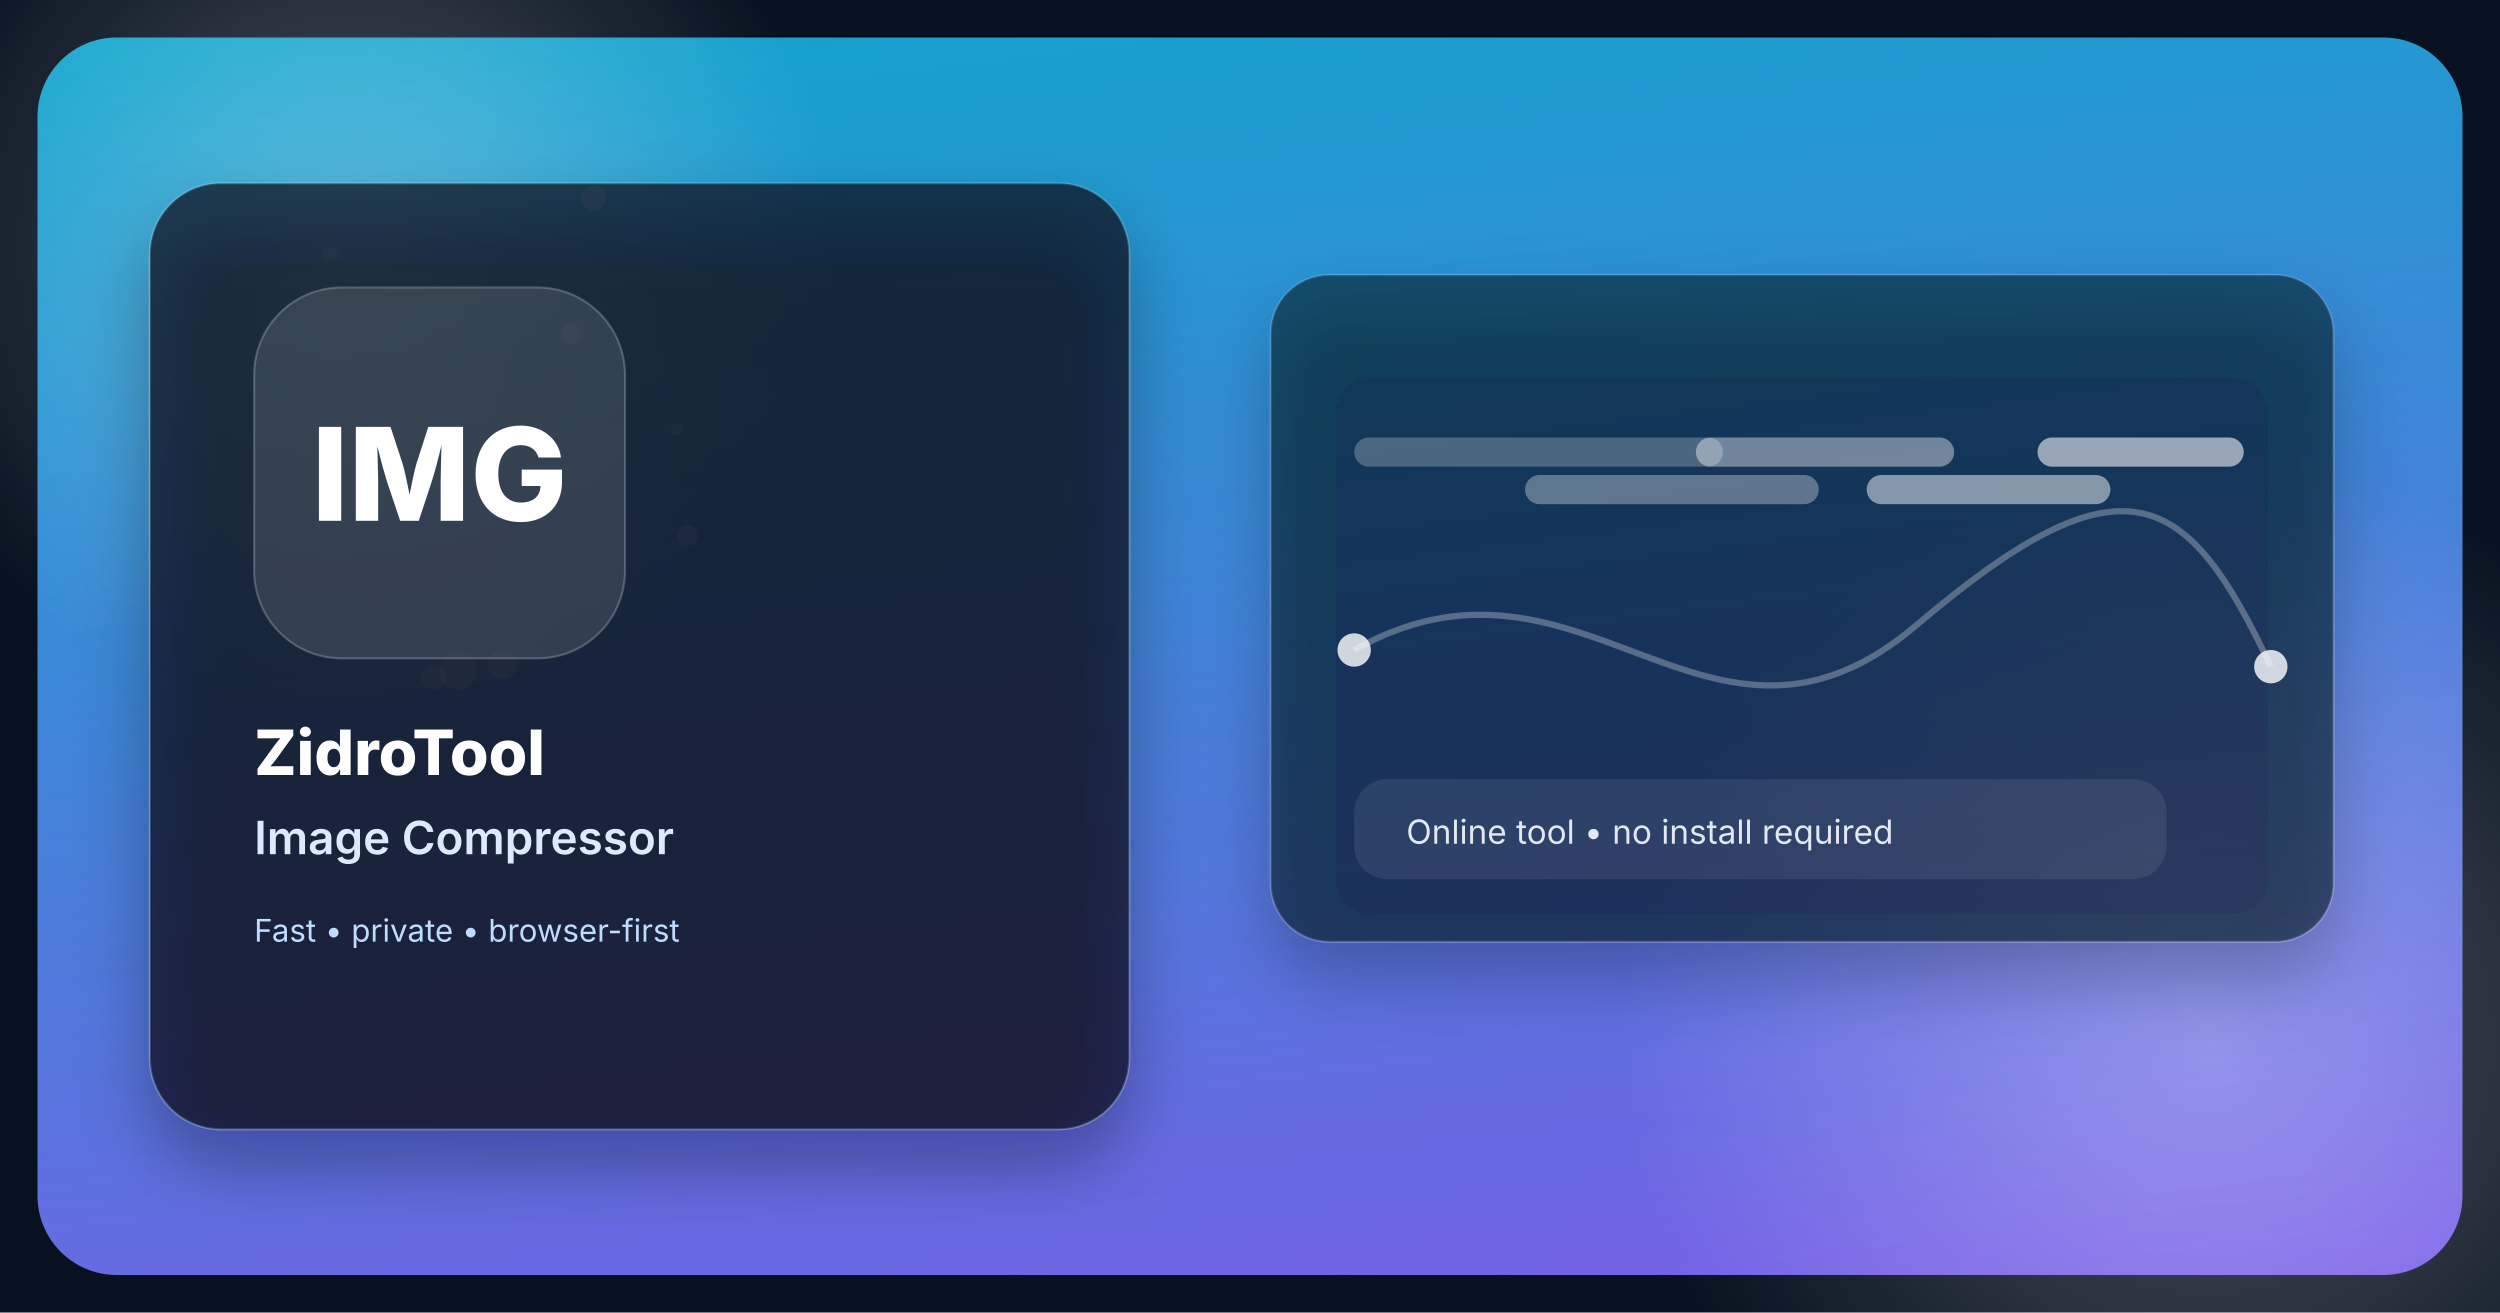
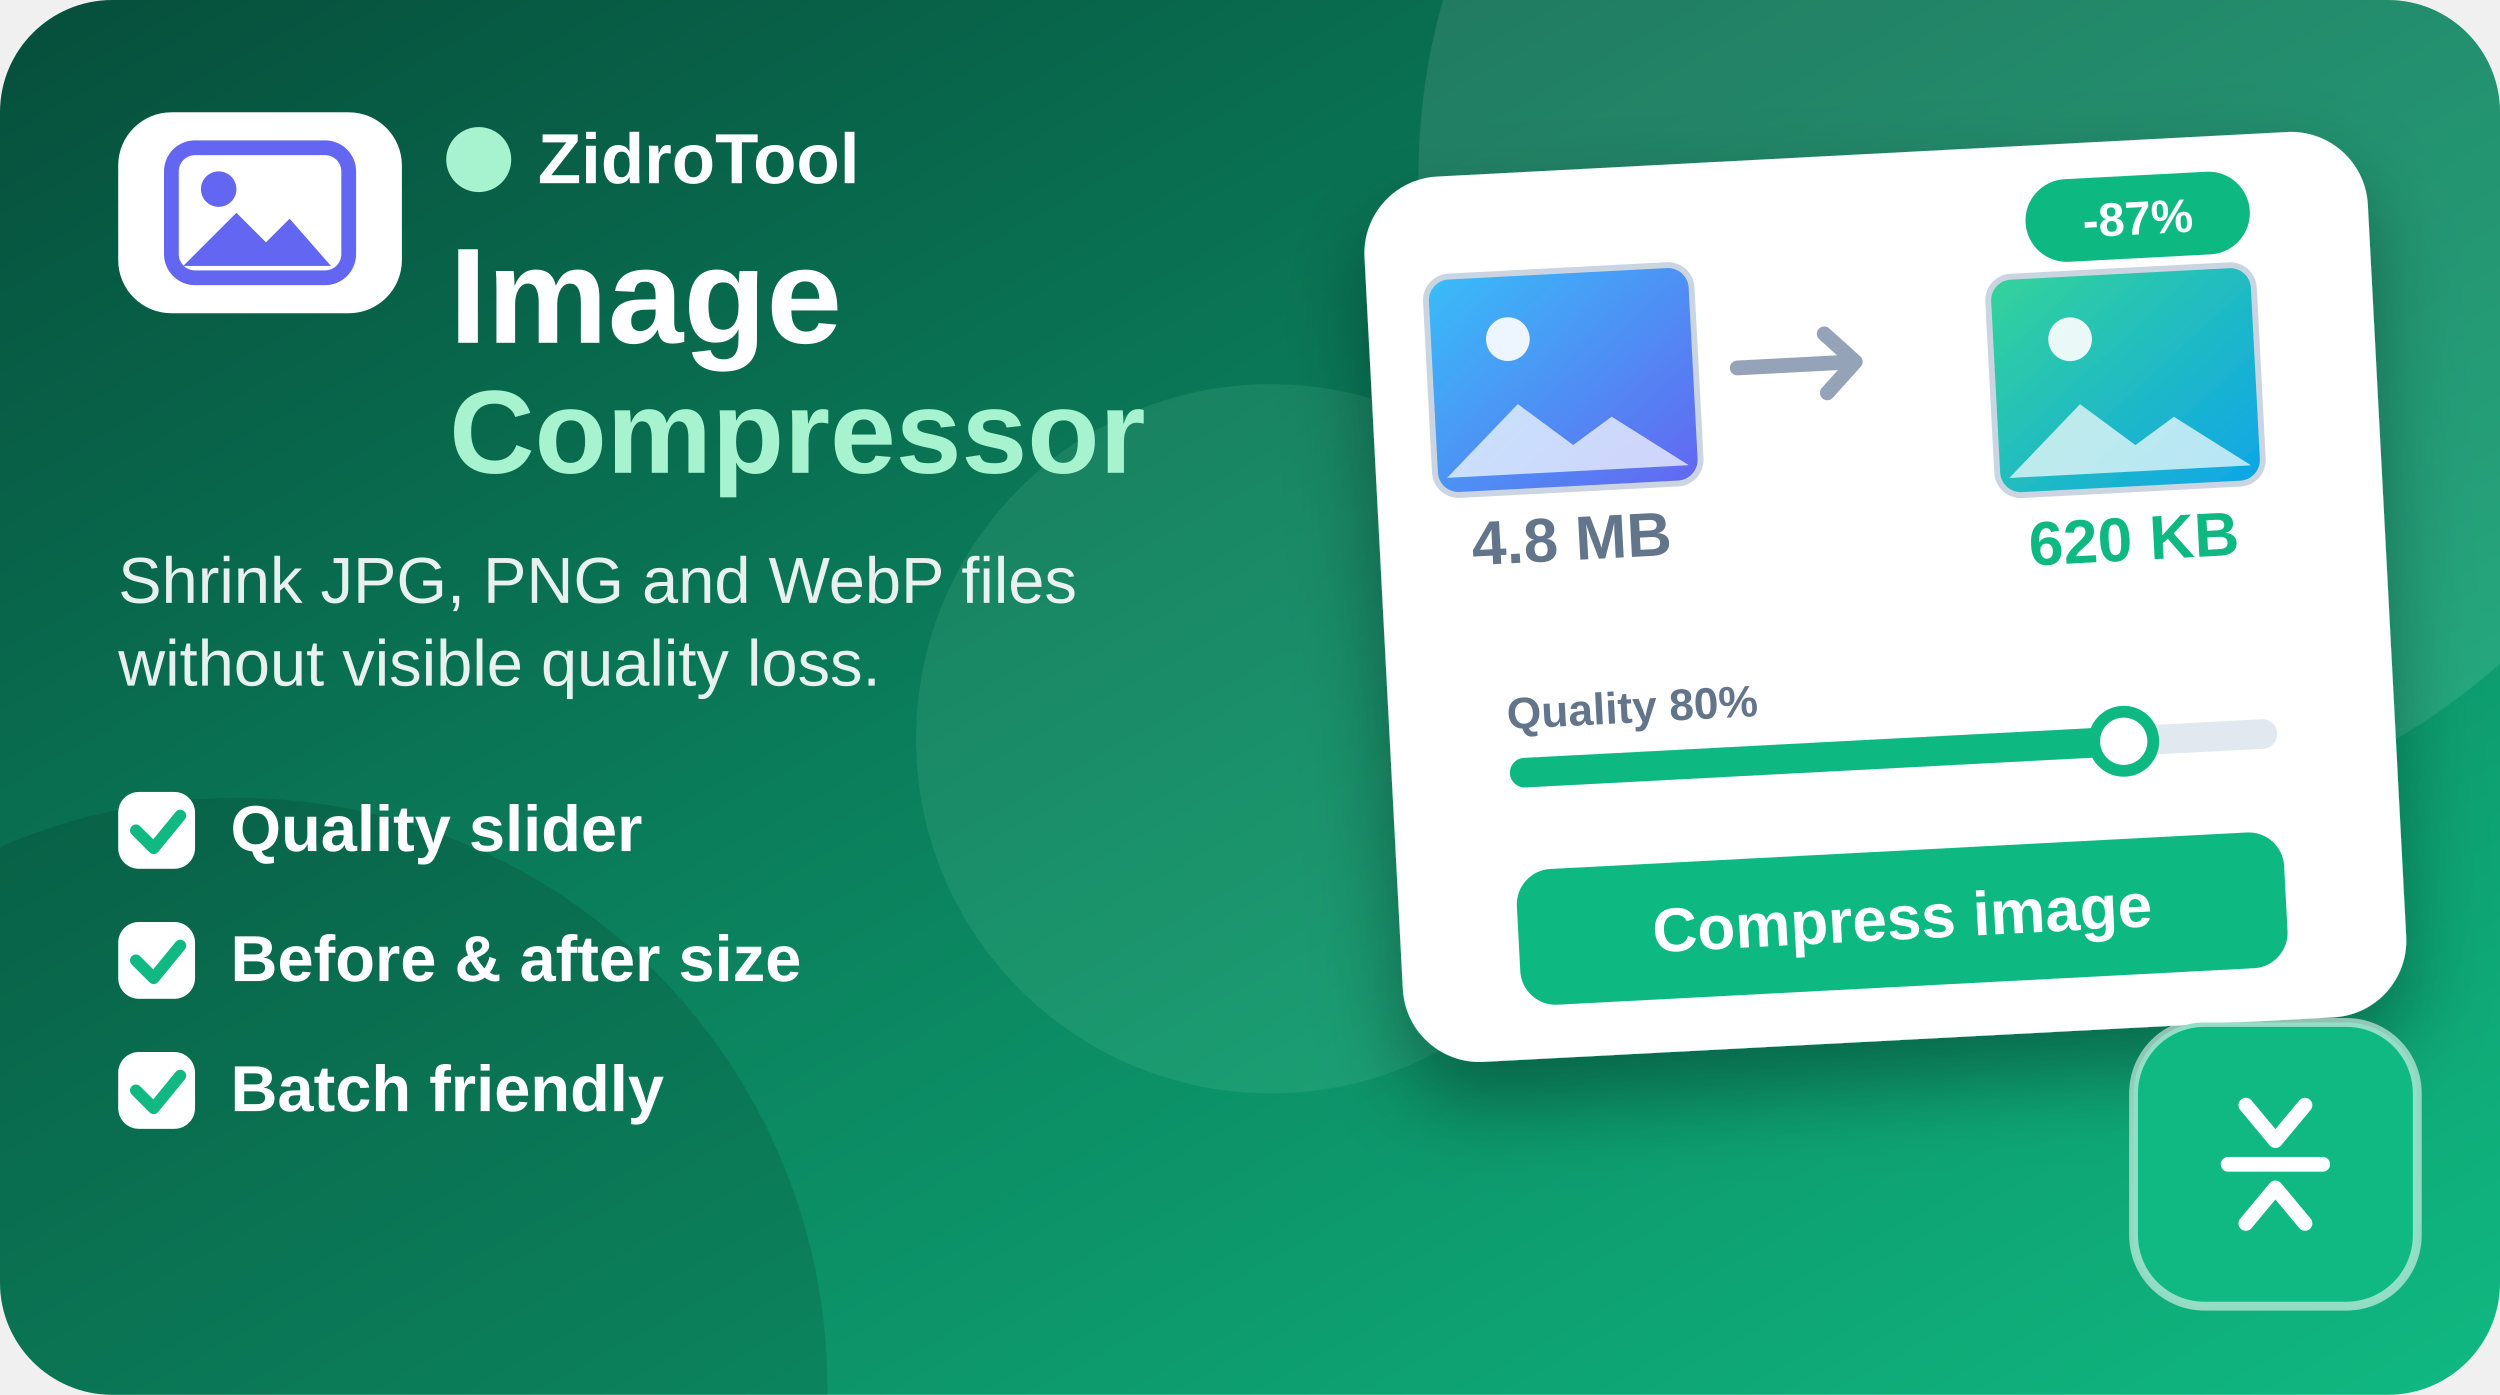
- <svg xmlns="http://www.w3.org/2000/svg" width="1200" height="630" viewBox="0 0 1200 630" role="img" aria-label="Image Compressor">
+ <svg xmlns="http://www.w3.org/2000/svg" viewBox="0 0 846 472" width="423" height="236" font-family="Arial, Helvetica, sans-serif" role="img" aria-label="Image Compressor">
  <defs>
-     <linearGradient id="bg" x1="0" y1="0" x2="1" y2="1" gradientTransform="rotate(32 .5 .5)">
-       <stop stop-color="#06b6d4" />
-       <stop offset="1" stop-color="#8b5cf6" />
+     <linearGradient id="bg" x1="0" y1="0" x2="1" y2="1">
+       <stop offset="0" stop-color="#064e3b" />
+       <stop offset="1" stop-color="#10b981" />
    </linearGradient>
-     <radialGradient id="glow">
-       <stop stop-color="#ffffff" stop-opacity=".28" />
-       <stop offset="1" stop-color="#ffffff" stop-opacity="0" />
-     </radialGradient>
-     <filter id="shadow">
-       <feDropShadow dx="0" dy="18" stdDeviation="18" flood-color="#020617" flood-opacity=".45" />
+     <linearGradient id="38bdf86366f1" x1="0" y1="0" x2="1" y2="1">
+       <stop offset="0" stop-color="#38bdf8" />
+       <stop offset="1" stop-color="#6366f1" />
+     </linearGradient>
+     <linearGradient id="34d3990ea5e9" x1="0" y1="0" x2="1" y2="1">
+       <stop offset="0" stop-color="#34d399" />
+       <stop offset="1" stop-color="#0ea5e9" />
+     </linearGradient>
+     <linearGradient id="f59e0bec4899" x1="0" y1="0" x2="1" y2="1">
+       <stop offset="0" stop-color="#f59e0b" />
+       <stop offset="1" stop-color="#ec4899" />
+     </linearGradient>
+     <clipPath id="cp">
+       <rect width="846" height="472" rx="38" />
+     </clipPath>
+     <filter id="sh" x="-20%" y="-20%" width="140%" height="150%">
+       <feDropShadow dx="0" dy="14" stdDeviation="14" flood-color="#000" flood-opacity=".35" />
    </filter>
  </defs>
-   <rect width="1200" height="630" fill="#07111f" />
-   <rect x="18" y="18" width="1164" height="594" rx="38" fill="url(#bg)" opacity=".94" />
-   <circle cx="170" cy="120" r="230" fill="url(#glow)" />
-   <circle cx="1060" cy="500" r="280" fill="url(#glow)" />
-   <circle cx="241" cy="319" r="7" fill="#ffffff" opacity=".18" />
-   <circle cx="208" cy="325" r="6" fill="#ffffff" opacity=".18" />
-   <circle cx="325" cy="206" r="3" fill="#ffffff" opacity=".18" />
-   <circle cx="285" cy="95" r="6" fill="#ffffff" opacity=".18" />
-   <circle cx="330" cy="257" r="5" fill="#ffffff" opacity=".18" />
-   <circle cx="220" cy="322" r="9" fill="#ffffff" opacity=".18" />
-   <circle cx="274" cy="160" r="5" fill="#ffffff" opacity=".18" />
-   <circle cx="158" cy="122" r="4" fill="#ffffff" opacity=".18" />
-   <g filter="url(#shadow)">
-     <rect x="72" y="88" width="470" height="454" rx="34" fill="#07111f" fill-opacity=".72" stroke="#ffffff" stroke-opacity=".16" />
-     <rect x="610" y="132" width="510" height="320" rx="28" fill="#07111f" fill-opacity=".56" stroke="#ffffff" stroke-opacity=".14" />
+   <g clip-path="url(#cp)">
+     <rect width="846" height="472" fill="url(#bg)" />
+     <circle cx="700" cy="60" r="220" fill="#fff" opacity=".10" />
+     <circle cx="80" cy="470" r="200" fill="#000" opacity=".12" />
+     <circle cx="430" cy="250" r="120" fill="#a7f3d0" opacity=".10" />
  </g>
-   <g transform="translate(122 138)">
-     <rect width="178" height="178" rx="42" fill="#ffffff" fill-opacity=".12" stroke="#ffffff" stroke-opacity=".22" />
-     <text x="89" y="112" text-anchor="middle" font-family="Inter,Arial,sans-serif" font-size="62" font-weight="800" fill="#fff">IMG</text>
+   <rect x="40" y="38" width="96" height="68" rx="18" fill="#fff" />
+   <rect x="58" y="50" width="60" height="44" rx="8" fill="none" stroke="#6366f1" stroke-width="5" />
+   <circle cx="74" cy="64" r="6" fill="#6366f1" />
+   <path d="M62 90l18 -18l10 10l8 -8l14 16z" fill="#6366f1" />
+   <circle cx="162" cy="54" r="11" fill="#a7f3d0" />
+   <text x="182" y="62" font-size="24" font-weight="700" fill="#fff">ZidroTool</text>
+   <text x="152" y="116" font-size="46" font-weight="900" fill="#fff">Image</text>
+   <text x="152" y="160" font-size="40" font-weight="800" fill="#a7f3d0">Compressor</text>
+   <text x="40" y="204" font-size="22" fill="#fff" opacity=".9">Shrink JPG, PNG and WebP files</text>
+   <text x="40" y="232" font-size="22" fill="#fff" opacity=".9">without visible quality loss.</text>
+   <rect x="40" y="268" width="26" height="26" rx="7" fill="#fff" />
+   <path d="M46 281l6 6l9 -11" stroke="#10b981" stroke-width="4" fill="none" stroke-linecap="round" stroke-linejoin="round" />
+   <text x="78" y="288" font-size="22" font-weight="600" fill="#fff">Quality slider</text>
+   <rect x="40" y="312" width="26" height="26" rx="7" fill="#fff" />
+   <path d="M46 325l6 6l9 -11" stroke="#10b981" stroke-width="4" fill="none" stroke-linecap="round" stroke-linejoin="round" />
+   <text x="78" y="332" font-size="22" font-weight="600" fill="#fff">Before &amp; after size</text>
+   <rect x="40" y="356" width="26" height="26" rx="7" fill="#fff" />
+   <path d="M46 369l6 6l9 -11" stroke="#10b981" stroke-width="4" fill="none" stroke-linecap="round" stroke-linejoin="round" />
+   <text x="78" y="376" font-size="22" font-weight="600" fill="#fff">Batch friendly</text>
+   <g filter="url(#sh)">
+     <g transform="translate(468 52) rotate(-3 170 150)">
+       <rect width="340" height="300" rx="26" fill="#fff" />
+       <g>
+         <rect x="20" y="34" width="90" height="74" rx="8" fill="url(#38bdf86366f1)" stroke="#cbd5e1" stroke-width="2" />
+         <circle cx="47.0" cy="56.2" r="7.4" fill="#fff" opacity=".9" />
+         <path d="M24 102l25.2 -23.68l18.0 14.8l13.5 -8.88l25.2 17.76z" fill="#fff" opacity=".7" />
+         <text x="65" y="132" font-size="21" font-weight="800" fill="#64748b" text-anchor="middle">4.8 MB</text>
+         <path d="M124 70h40m-10 -10l10 10l-10 10" stroke="#94a3b8" stroke-width="5" fill="none" stroke-linecap="round" stroke-linejoin="round" />
+         <rect x="210" y="44" width="90" height="74" rx="8" fill="url(#34d3990ea5e9)" stroke="#cbd5e1" stroke-width="2" />
+         <circle cx="237.0" cy="66.2" r="7.4" fill="#fff" opacity=".9" />
+         <path d="M214 112l25.2 -23.68l18.0 14.8l13.5 -8.88l25.2 17.76z" fill="#fff" opacity=".7" />
+         <text x="255" y="142" font-size="21" font-weight="800" fill="#10b981" text-anchor="middle">620 KB</text>
+         <rect x="224" y="12" width="76" height="28" rx="14" fill="#10b981" />
+         <text x="262" y="32" font-size="16" font-weight="800" fill="#fff" text-anchor="middle">-87%</text>
+         <text x="40" y="188" font-size="15" font-weight="700" fill="#64748b">Quality 80%</text>
+         <rect x="40" y="198" width="260" height="10" rx="5" fill="#e2e8f0" />
+         <rect x="40" y="198" width="208" height="10" rx="5" fill="#10b981" />
+         <circle cx="248" cy="203" r="10" fill="#fff" stroke="#10b981" stroke-width="4" />
+         <rect x="40" y="236" width="260" height="46" rx="12" fill="#10b981" />
+         <text x="170.0" y="266" font-size="21" font-weight="700" fill="#fff" text-anchor="middle">Compress image</text>
+       </g>
+     </g>
  </g>
-   <text x="122" y="372" font-family="Inter,Arial,sans-serif" font-size="30" font-weight="800" fill="#fff">ZidroTool</text>
-   <text x="122" y="410" font-family="Inter,Arial,sans-serif" font-size="22" font-weight="600" fill="#dbeafe">Image Compressor</text>
-   <text x="122" y="452" font-family="Inter,Arial,sans-serif" font-size="15" fill="#bfdbfe">Fast • private • browser-first</text>
-   <g>
-     <rect x="650" y="210" width="177" height="14" rx="7" fill="#ffffff" opacity="0.24" />
-     <rect x="732" y="228" width="141" height="14" rx="7" fill="#ffffff" opacity="0.32" />
-     <rect x="814" y="210" width="124" height="14" rx="7" fill="#ffffff" opacity="0.4" />
-     <rect x="896" y="228" width="117" height="14" rx="7" fill="#ffffff" opacity="0.48" />
-     <rect x="978" y="210" width="99" height="14" rx="7" fill="#ffffff" opacity="0.56" />
+   <g transform="translate(722 346)">
+     <rect width="96" height="96" rx="24" fill="#10b981" stroke="#fff" stroke-opacity=".55" stroke-width="3" />
+     <g transform="translate(8 8) scale(1)">
+       <path d="M24 40h32M30 20l10 12l10 -12M30 60l10 -12l10 12" stroke="#fff" stroke-width="5" fill="none" stroke-linecap="round" stroke-linejoin="round" />
+     </g>
  </g>
-   <path d="M650 312 C760 250 820 385 920 300 S1050 235 1090 320" fill="none" stroke="#fff" stroke-opacity=".28" stroke-width="3" />
-   <circle cx="650" cy="312" r="8" fill="#fff" opacity=".8" />
-   <circle cx="1090" cy="320" r="8" fill="#fff" opacity=".8" />
-   <rect x="650" y="374" width="390" height="48" rx="16" fill="#fff" fill-opacity=".08" />
-   <text x="675" y="405" font-family="Inter,Arial,sans-serif" font-size="16" fill="#e2e8f0">Online tool • no install required</text>
</svg>
